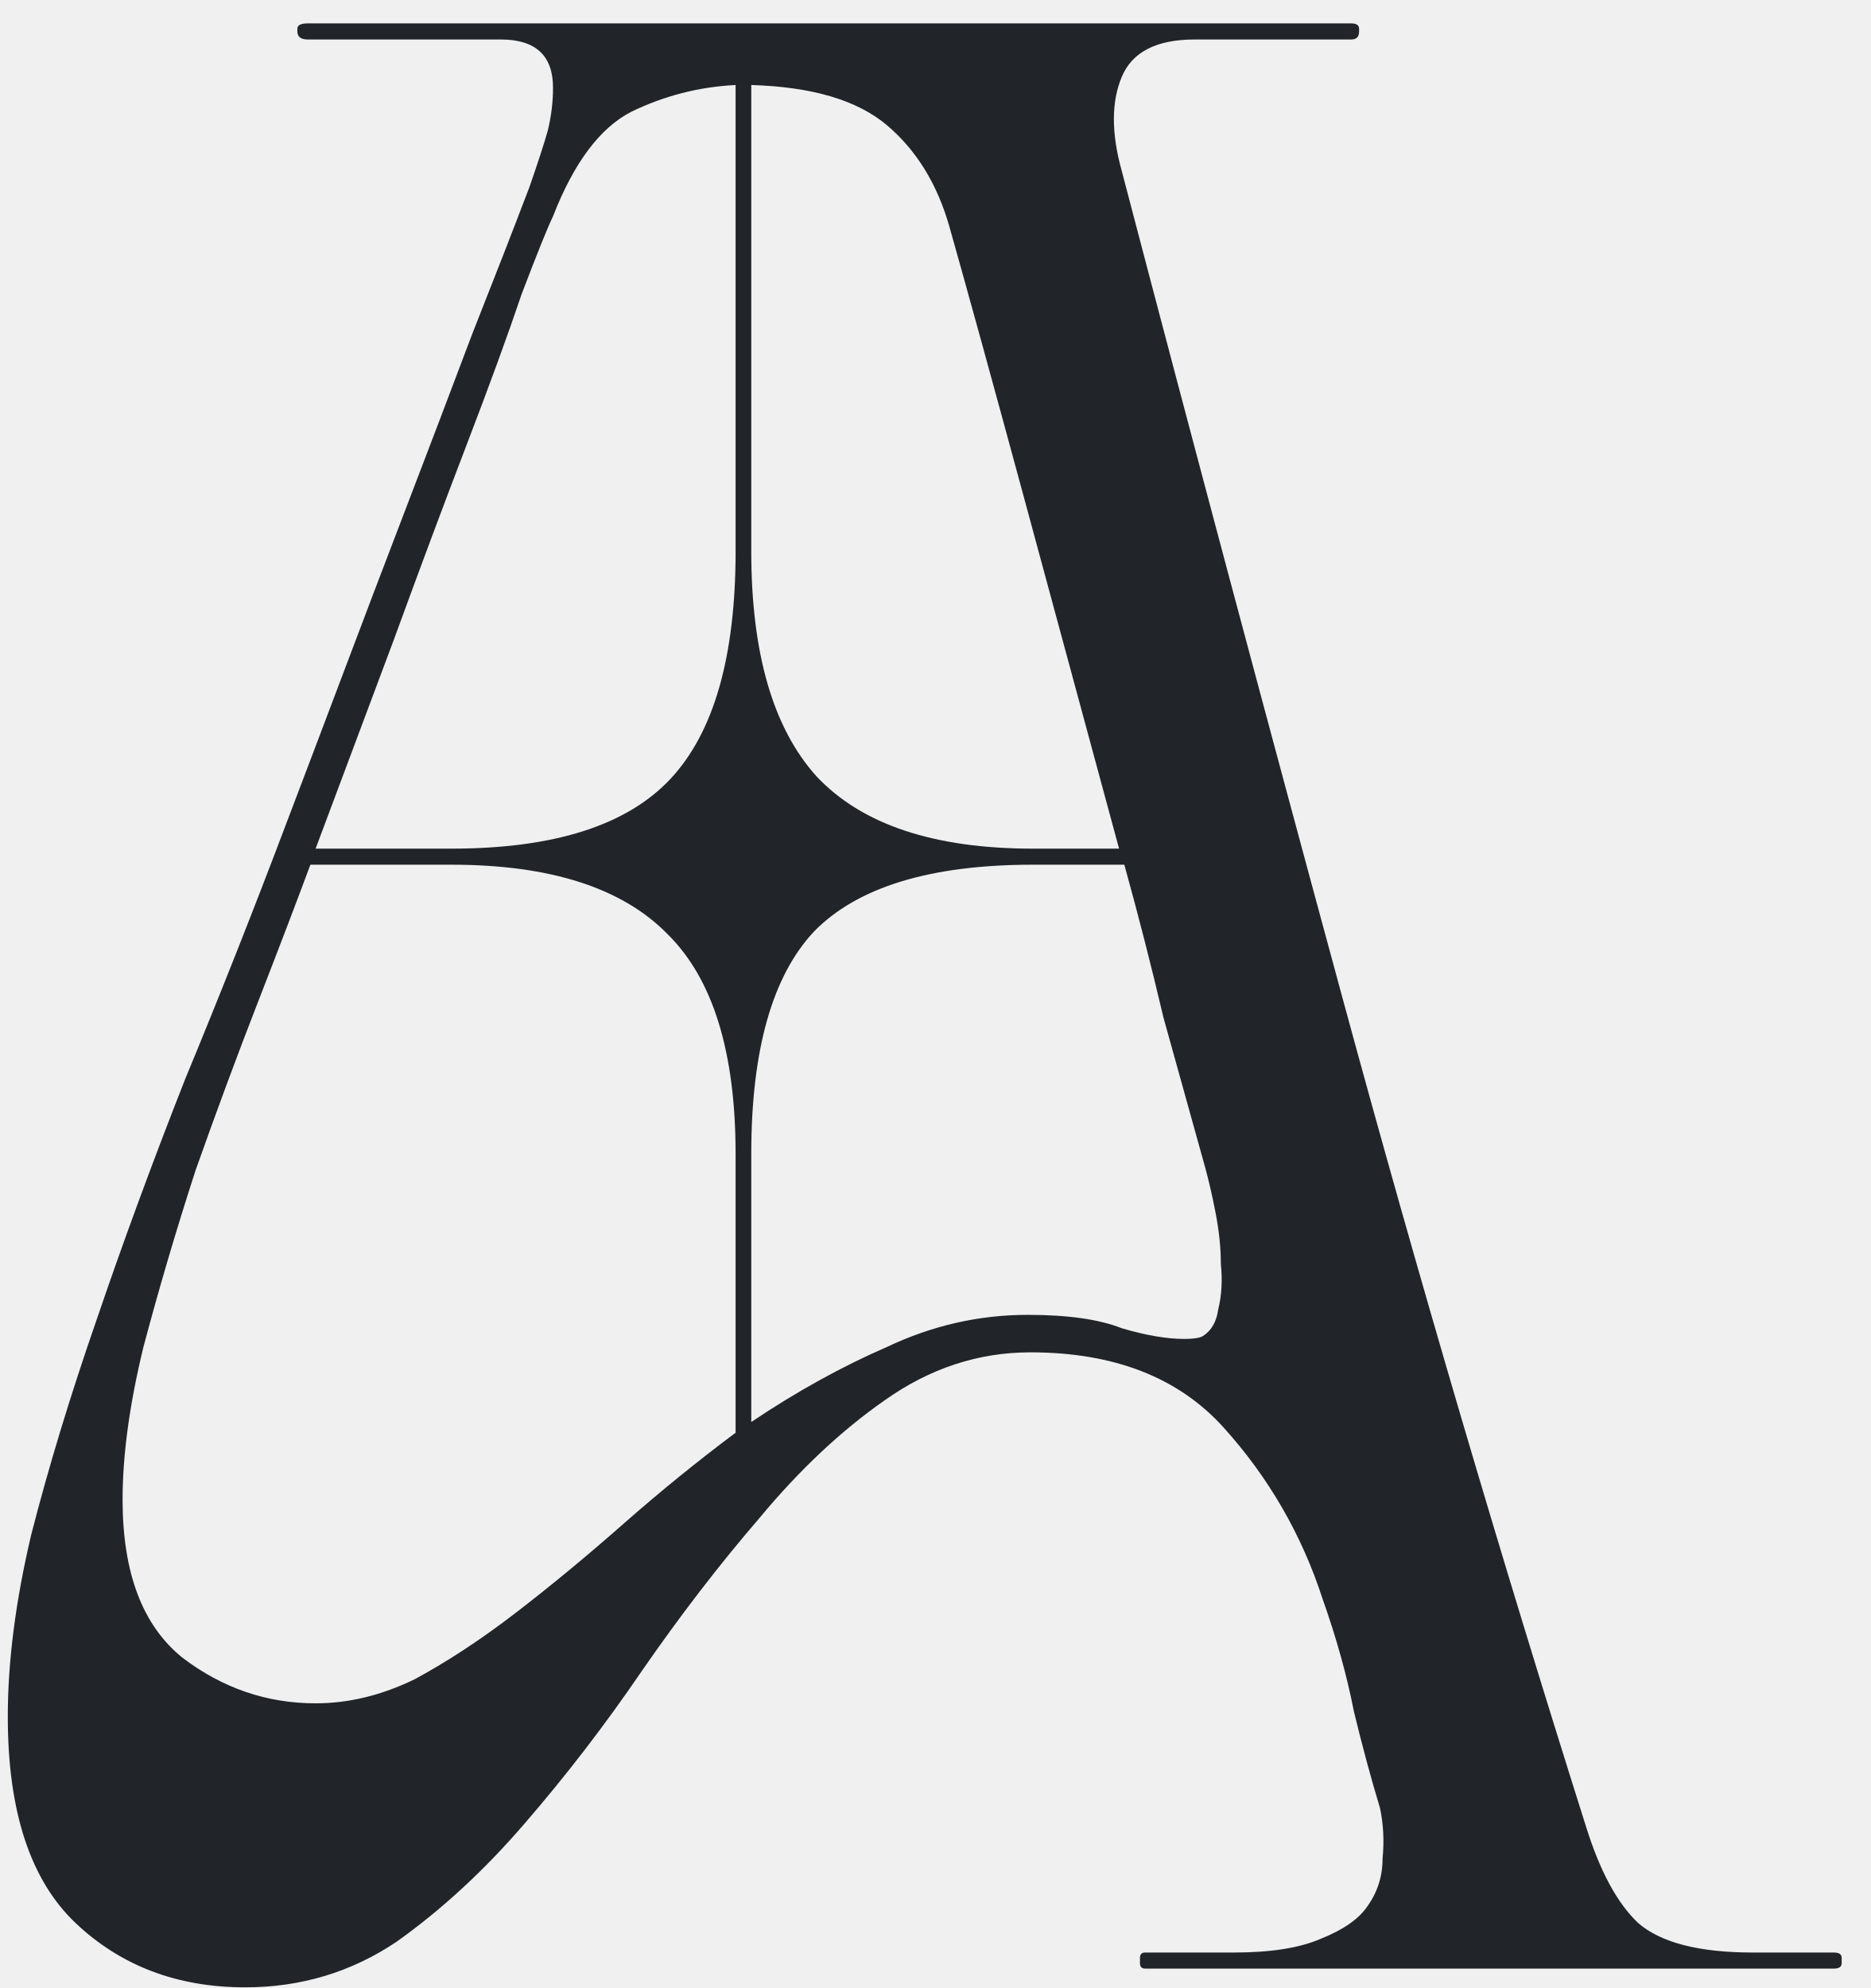
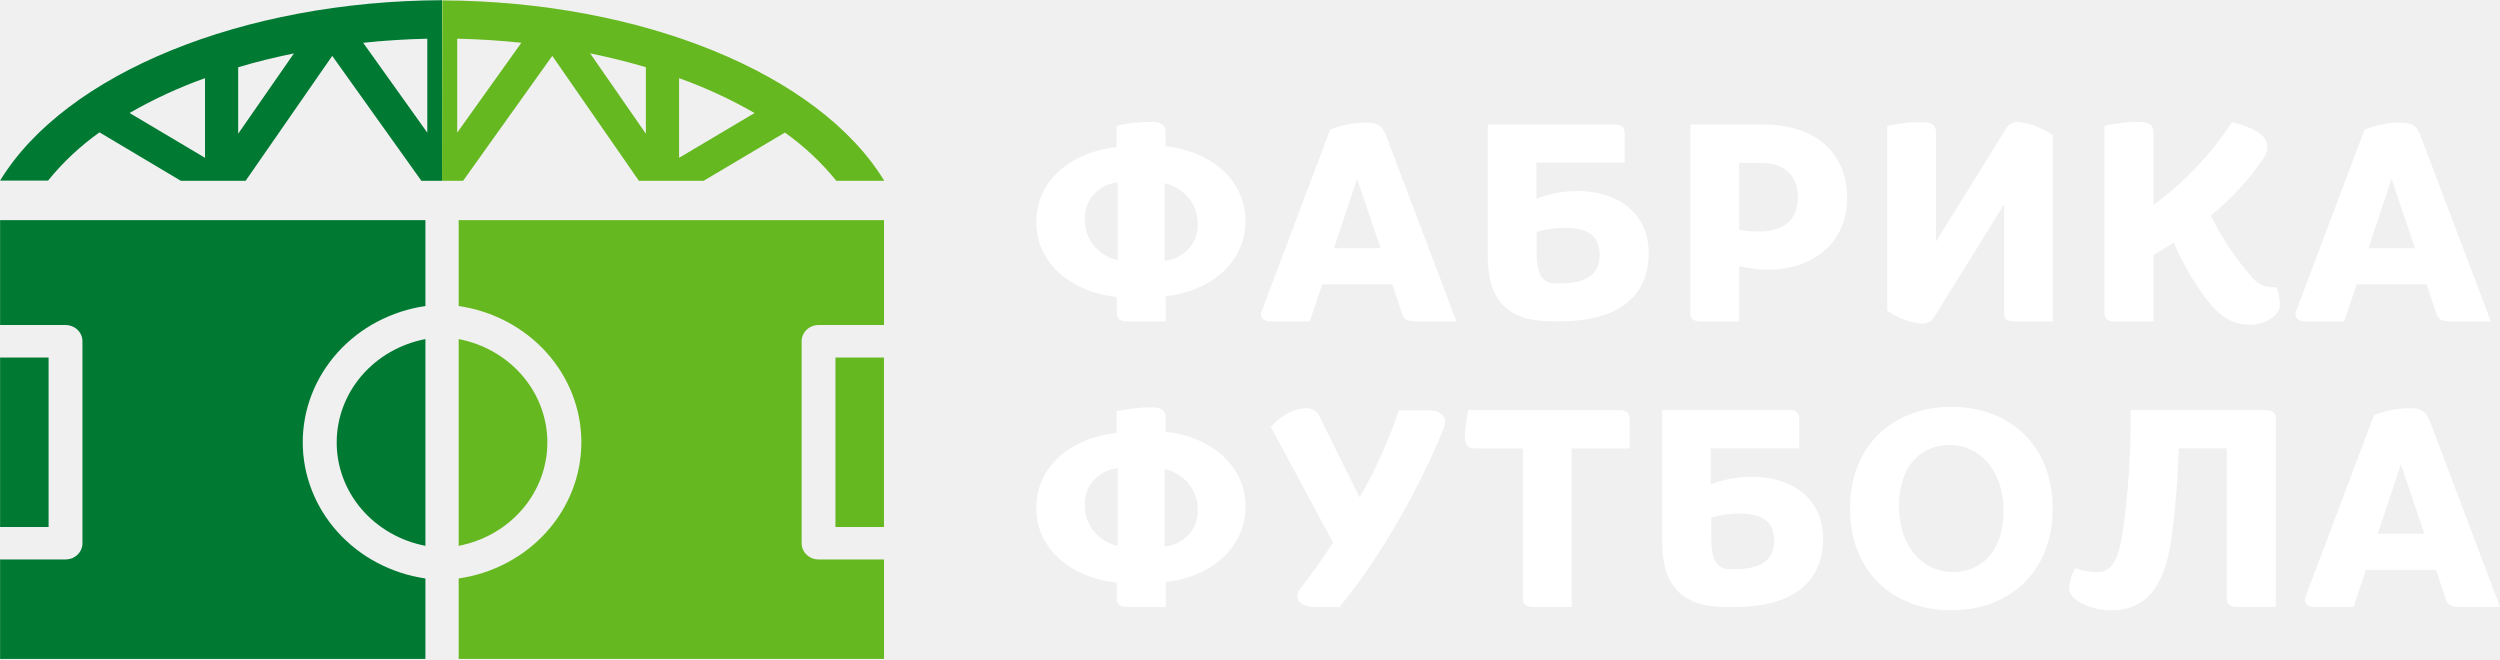
- <svg xmlns="http://www.w3.org/2000/svg" width="48" height="51" viewBox="0 0 48 51" fill="none">
-   <path d="M29.38 50.09C29.291 50.09 29.246 50.135 29.246 50.227V50.364C29.246 50.456 29.291 50.502 29.38 50.502H47.048C47.182 50.502 47.249 50.456 47.249 50.364V50.227C47.249 50.135 47.182 50.09 47.048 50.09H44.974C43.591 50.09 42.609 49.837 42.029 49.334C41.493 48.829 41.047 48.005 40.69 46.859C38.459 39.802 36.385 32.745 34.466 25.689C32.548 18.632 30.651 11.529 28.778 4.381C28.51 3.418 28.51 2.616 28.778 1.975C29.045 1.333 29.67 1.013 30.651 1.013H34.667C34.801 1.013 34.868 0.944 34.868 0.806V0.738C34.868 0.646 34.801 0.6 34.667 0.6H7.897C7.718 0.6 7.629 0.646 7.629 0.738V0.806C7.629 0.944 7.718 1.013 7.897 1.013H12.849C13.741 1.013 14.188 1.425 14.188 2.25C14.188 2.616 14.143 2.983 14.054 3.349C13.964 3.67 13.808 4.151 13.585 4.793C13.184 5.847 12.693 7.107 12.113 8.573C11.578 9.994 11.02 11.46 10.44 12.973C9.86 14.485 9.302 15.951 8.767 17.372C8.231 18.792 7.763 20.029 7.361 21.083C6.513 23.329 5.643 25.528 4.751 27.682C3.903 29.836 3.145 31.898 2.475 33.868C1.806 35.793 1.249 37.626 0.802 39.367C0.401 41.062 0.2 42.62 0.2 44.041C0.2 46.47 0.78 48.234 1.94 49.334C3.1 50.433 4.55 50.983 6.29 50.983C7.718 50.983 9.012 50.594 10.172 49.815C11.332 48.99 12.425 47.982 13.451 46.79C14.522 45.553 15.526 44.247 16.463 42.872C17.445 41.452 18.448 40.146 19.475 38.954C20.501 37.717 21.572 36.709 22.687 35.93C23.847 35.105 25.097 34.693 26.435 34.693C28.577 34.693 30.228 35.334 31.388 36.617C32.548 37.901 33.395 39.367 33.931 41.017C34.288 42.025 34.556 42.987 34.734 43.903C34.957 44.82 35.18 45.645 35.403 46.378C35.492 46.79 35.515 47.226 35.47 47.684C35.47 48.142 35.336 48.554 35.069 48.921C34.846 49.242 34.444 49.517 33.864 49.746C33.328 49.975 32.592 50.09 31.655 50.09H29.38ZM11.578 22.183C14.121 22.183 15.972 22.779 17.132 23.97C18.292 25.116 18.872 26.994 18.872 29.607V36.755C17.891 37.488 16.932 38.267 15.995 39.092C15.058 39.917 14.143 40.673 13.251 41.36C12.358 42.048 11.488 42.62 10.641 43.078C9.793 43.491 8.945 43.697 8.097 43.697C6.848 43.697 5.71 43.308 4.684 42.529C3.658 41.704 3.145 40.352 3.145 38.473C3.145 37.328 3.323 36.022 3.68 34.555C4.082 33.043 4.528 31.531 5.019 30.019C5.554 28.507 6.09 27.063 6.625 25.689C7.16 24.314 7.606 23.145 7.963 22.183H11.578ZM14.188 5.549C14.723 4.174 15.392 3.281 16.195 2.868C17.043 2.456 17.936 2.227 18.872 2.181V14.141C18.872 16.845 18.315 18.792 17.199 19.983C16.084 21.175 14.21 21.771 11.578 21.771H8.097C8.767 19.983 9.436 18.196 10.105 16.409C10.774 14.576 11.399 12.904 11.979 11.392C12.559 9.879 13.028 8.596 13.384 7.542C13.786 6.488 14.054 5.824 14.188 5.549ZM30.919 29.95C31.008 30.271 31.098 30.66 31.187 31.119C31.276 31.577 31.321 32.012 31.321 32.425C31.365 32.837 31.343 33.227 31.254 33.593C31.209 33.914 31.075 34.143 30.852 34.281C30.763 34.326 30.607 34.349 30.384 34.349C29.938 34.349 29.402 34.258 28.778 34.074C28.198 33.845 27.394 33.731 26.368 33.731C25.119 33.731 23.914 34.005 22.754 34.555C21.594 35.059 20.434 35.701 19.274 36.48V29.607C19.274 26.949 19.809 25.047 20.88 23.901C21.996 22.756 23.87 22.183 26.502 22.183H28.845C29.201 23.466 29.536 24.772 29.848 26.101C30.205 27.384 30.562 28.667 30.919 29.95ZM26.502 21.771C23.959 21.771 22.107 21.152 20.947 19.915C19.832 18.677 19.274 16.753 19.274 14.141V2.181C20.836 2.227 21.996 2.571 22.754 3.212C23.513 3.854 24.048 4.724 24.36 5.824C24.851 7.565 25.476 9.834 26.234 12.629C26.993 15.424 27.818 18.471 28.71 21.771H26.502Z" fill="#212529" />
+ <svg xmlns="http://www.w3.org/2000/svg" width="144" height="38" viewBox="0 0 144 38" fill="none">
+   <g clip-path="url(#clip0_1221_8329)">
+     <path d="M67.149 17.059V18.514H64.936C64.516 18.514 64.329 18.353 64.329 18.045V17.107C61.844 16.851 59.689 15.262 59.689 12.784C59.689 10.306 61.844 8.721 64.315 8.478V7.246C64.984 7.09 65.67 7.014 66.359 7.02C66.883 7.02 67.135 7.198 67.135 7.602V8.427C69.598 8.67 71.743 10.272 71.743 12.733C71.743 15.194 69.613 16.803 67.149 17.059ZM64.38 14.985V10.501C63.838 10.56 63.341 10.814 62.989 11.211C62.638 11.608 62.459 12.118 62.49 12.637C62.473 13.176 62.652 13.705 62.996 14.133C63.34 14.561 63.829 14.864 64.38 14.989V14.985ZM67.081 10.535V15.019C67.626 14.965 68.127 14.713 68.483 14.315C68.838 13.917 69.019 13.405 68.988 12.883C68.996 12.346 68.812 11.822 68.465 11.398C68.118 10.974 67.63 10.675 67.081 10.552V10.535Z" fill="white" />
+     <path d="M73.172 18.512C72.813 18.512 72.547 18.286 72.666 17.944L76.617 7.466C77.258 7.207 77.946 7.07 78.642 7.062C79.361 7.062 79.619 7.24 79.842 7.822L83.89 18.512H81.526C81.052 18.512 80.869 18.382 80.769 18.091L80.194 16.38H76.16L75.442 18.516L73.172 18.512ZM78.168 10.297L76.836 14.295H79.519L78.168 10.297Z" fill="white" />
+     <path d="M93.092 7.168C93.411 7.168 93.58 7.346 93.58 7.75V9.369H88.498V11.443C89.249 11.153 90.051 11.005 90.861 11.005C93.225 11.005 94.963 12.299 94.963 14.568C94.963 17.177 93.074 18.505 89.899 18.505H89.36C86.846 18.505 85.696 17.29 85.696 14.781V7.168H93.092ZM89.985 16.317C91.217 16.317 92.14 15.879 92.14 14.716C92.14 13.552 91.447 13.127 90.132 13.127C89.583 13.125 89.037 13.201 88.512 13.353V14.616C88.512 15.814 88.871 16.328 89.59 16.328L89.985 16.317Z" fill="white" />
+     <path d="M97.969 18.515C97.549 18.515 97.362 18.354 97.362 18.046V7.168H101.532C104.538 7.168 106.392 8.756 106.392 11.426C106.392 13.983 104.434 15.534 101.816 15.534C101.263 15.527 100.713 15.456 100.178 15.322V18.515H97.969ZM100.182 13.237C100.572 13.305 100.967 13.337 101.363 13.333C102.682 13.333 103.558 12.686 103.558 11.375C103.558 10.064 102.746 9.383 101.403 9.383H100.171L100.182 13.237Z" fill="white" />
+     <path d="M108.705 7.264C109.372 7.1 110.059 7.024 110.748 7.038C111.273 7.038 111.51 7.216 111.51 7.606V13.922L115.543 7.418C115.613 7.287 115.723 7.18 115.858 7.11C115.994 7.041 116.148 7.012 116.301 7.028C117.005 7.118 117.673 7.38 118.241 7.788V18.515H116.046C115.626 18.515 115.439 18.368 115.439 18.063V11.765L111.406 18.269C111.332 18.395 111.22 18.498 111.086 18.564C110.951 18.63 110.798 18.657 110.648 18.642C109.944 18.558 109.276 18.3 108.708 17.896L108.705 7.264Z" fill="white" />
+     <path d="M127.338 12.415C127.978 13.724 128.801 14.945 129.784 16.043C129.917 16.195 130.081 16.318 130.267 16.405C130.452 16.491 130.655 16.54 130.862 16.546H131.131C131.259 16.884 131.323 17.241 131.318 17.601C131.318 18.117 130.557 18.703 129.58 18.703C128.603 18.703 127.841 18.2 127.166 17.334C126.37 16.292 125.713 15.161 125.209 13.966C124.849 14.209 124.383 14.482 124.045 14.677V18.515H121.825C121.405 18.515 121.218 18.354 121.218 18.046V7.25C121.892 7.094 122.583 7.019 123.276 7.024C123.783 7.024 124.034 7.202 124.034 7.606V11.816C125.833 10.487 127.37 8.864 128.574 7.024C130.162 7.479 130.6 7.897 130.6 8.482C130.589 8.707 130.513 8.925 130.381 9.112C129.543 10.35 128.518 11.463 127.338 12.415Z" fill="white" />
+     <path d="M132.755 18.512C132.396 18.512 132.13 18.286 132.248 17.944L136.199 7.466C136.84 7.207 137.528 7.07 138.225 7.062C138.943 7.062 139.205 7.24 139.424 7.822L143.472 18.512H141.109C140.635 18.512 140.452 18.382 140.348 18.091L139.773 16.38H135.743L135.025 18.516L132.755 18.512ZM137.751 10.297L136.418 14.295H139.101L137.751 10.297Z" fill="white" />
+     <path d="M67.149 33.522V34.963H64.936C64.516 34.963 64.329 34.802 64.329 34.494V33.556C61.844 33.31 59.689 31.725 59.689 29.247C59.689 26.768 61.844 25.183 64.315 24.94V23.691C64.984 23.535 65.67 23.46 66.359 23.465C66.883 23.465 67.135 23.643 67.135 24.047V24.872C69.598 25.115 71.743 26.717 71.743 29.178C71.743 31.639 69.613 33.275 67.149 33.522ZM64.38 31.448V26.963C63.838 27.021 63.34 27.275 62.988 27.672C62.637 28.07 62.459 28.581 62.49 29.099C62.474 29.638 62.653 30.166 62.997 30.593C63.341 31.021 63.83 31.323 64.38 31.448ZM67.081 26.998V31.482C67.626 31.427 68.127 31.175 68.483 30.777C68.838 30.38 69.019 29.867 68.988 29.346C68.997 28.808 68.813 28.283 68.466 27.858C68.119 27.433 67.63 27.135 67.081 27.011V26.998Z" fill="white" />
+     <path d="M75.704 34.964C75.047 34.964 74.724 34.656 74.724 34.317C74.74 34.162 74.805 34.015 74.911 33.896C75.518 33.119 76.161 32.212 76.785 31.257L73.194 24.585C73.851 23.874 74.613 23.518 75.169 23.518C75.356 23.495 75.545 23.537 75.703 23.634C75.86 23.732 75.977 23.88 76.031 24.052L78.312 28.652C79.236 27.052 79.993 25.37 80.575 23.631H82.245C82.902 23.631 83.24 23.904 83.24 24.315C83.233 24.421 83.21 24.524 83.171 24.623C81.907 27.813 79.609 32.007 77.145 34.971L75.704 34.964Z" fill="white" />
+     <path d="M88.329 34.962C87.909 34.962 87.722 34.815 87.722 34.511V25.83H84.939C84.579 25.83 84.382 25.635 84.382 25.2C84.396 24.672 84.458 24.146 84.569 23.629H93.379C93.699 23.629 93.868 23.807 93.868 24.211V25.83H90.527V34.962H88.329Z" fill="white" />
+     <path d="M103.148 23.625C103.468 23.625 103.637 23.803 103.637 24.207V25.826H98.544V27.9C99.294 27.61 100.097 27.462 100.907 27.462C103.27 27.462 105.009 28.756 105.009 31.025C105.009 33.634 103.119 34.962 99.944 34.962H99.406C96.891 34.962 95.742 33.747 95.742 31.238V23.625H103.148ZM100.041 32.775C101.273 32.775 102.196 32.336 102.196 31.173C102.196 30.009 101.503 29.584 100.189 29.584C99.64 29.582 99.094 29.658 98.569 29.81V31.073C98.569 32.271 98.928 32.785 99.646 32.785L100.041 32.775Z" fill="white" />
+     <path d="M112.401 35.154C109.168 35.154 106.561 33.049 106.561 29.294C106.561 25.539 109.161 23.434 112.401 23.434C115.64 23.434 118.234 25.539 118.234 29.294C118.234 33.049 115.622 35.154 112.401 35.154ZM115.407 29.42C115.407 27.072 114.006 25.631 112.3 25.631C110.748 25.631 109.38 26.716 109.38 29.16C109.38 31.508 110.781 32.949 112.487 32.949C114.038 32.953 115.403 31.868 115.403 29.424L115.407 29.42Z" fill="white" />
+     <path d="M130.478 23.625C130.898 23.625 131.085 23.786 131.085 24.094V34.958H128.872C128.452 34.958 128.265 34.811 128.265 34.507V25.829H125.496C125.444 27.6 125.297 29.368 125.058 31.125C124.638 33.99 123.47 35.157 121.599 35.157C120.417 35.157 119.186 34.541 119.186 33.942C119.189 33.514 119.313 33.094 119.545 32.727C119.936 32.878 120.354 32.955 120.777 32.953C121.52 32.953 121.958 32.532 122.246 30.782C122.594 28.412 122.752 26.019 122.72 23.625H130.478Z" fill="white" />
+     <path d="M133.297 34.962C132.938 34.962 132.672 34.736 132.791 34.393L136.742 23.916C137.383 23.656 138.071 23.519 138.767 23.512C139.486 23.512 139.748 23.69 139.967 24.272L144 34.958H141.651C141.177 34.958 140.994 34.828 140.89 34.537L140.315 32.826H136.282L135.564 34.962H133.297ZM138.293 26.746L136.961 30.744H139.644L138.293 26.746Z" fill="white" />
+     <path d="M50.916 20.594H48.122V30.355H50.916V20.594Z" fill="#66B821" />
+     <path d="M31.527 25.476C31.526 24.075 31.017 22.718 30.087 21.635C29.156 20.552 27.861 19.808 26.42 19.531V31.439C27.864 31.161 29.162 30.415 30.093 29.328C31.024 28.24 31.531 26.879 31.527 25.476Z" fill="#66B821" />
+     <path d="M26.42 12.68V17.627C28.387 17.915 30.181 18.864 31.477 20.303C32.773 21.743 33.486 23.577 33.486 25.473C33.486 27.37 32.773 29.204 31.477 30.643C30.181 32.082 28.387 33.032 26.42 33.32V37.954H50.919V32.226H47.15C47.022 32.225 46.894 32.201 46.776 32.154C46.657 32.106 46.55 32.037 46.459 31.95C46.369 31.863 46.297 31.761 46.248 31.647C46.199 31.534 46.175 31.413 46.175 31.29V19.657C46.175 19.534 46.199 19.413 46.248 19.299C46.297 19.186 46.369 19.083 46.459 18.996C46.55 18.909 46.657 18.84 46.776 18.793C46.894 18.746 47.022 18.721 47.15 18.721H50.919V12.68H26.42Z" fill="#66B821" />
+     <path d="M2.799 20.594H0.005V30.355H2.799V20.594Z" fill="#007A32" />
+     <path d="M19.394 25.476C19.395 24.075 19.904 22.718 20.835 21.634C21.767 20.551 23.063 19.808 24.504 19.531V31.439C23.059 31.162 21.761 30.416 20.829 29.329C19.897 28.241 19.39 26.879 19.394 25.476Z" fill="#007A32" />
+     <path d="M24.504 12.68V17.627C22.537 17.915 20.743 18.864 19.447 20.303C18.151 21.743 17.438 23.577 17.438 25.473C17.438 27.37 18.151 29.204 19.447 30.643C20.743 32.082 22.537 33.032 24.504 33.32V37.954H0.005V32.226H3.774C3.903 32.225 4.03 32.201 4.148 32.154C4.267 32.106 4.375 32.037 4.465 31.95C4.556 31.863 4.627 31.761 4.676 31.647C4.725 31.534 4.75 31.413 4.749 31.29V19.657C4.75 19.534 4.725 19.413 4.676 19.299C4.627 19.186 4.556 19.083 4.465 18.996C4.375 18.909 4.267 18.84 4.148 18.793C4.03 18.746 3.903 18.721 3.774 18.721H0.005V12.68H24.504Z" fill="#007A32" />
+     <path d="M25.462 0.012C13.987 0.06 3.774 4.223 0.005 10.403H2.768C3.618 9.352 4.615 8.417 5.731 7.624L10.421 10.416H14.146L19.137 3.219L24.273 10.416H25.472L25.462 0.012ZM11.809 9.089L7.462 6.508C8.844 5.714 10.299 5.042 11.809 4.501V9.089ZM13.719 7.702V3.874C14.735 3.568 15.825 3.3 16.929 3.077L13.719 7.702ZM20.918 2.464C22.13 2.335 23.369 2.258 24.612 2.229V7.64L20.918 2.464Z" fill="#007A32" />
+     <path d="M25.462 10.415H26.674L31.811 3.218L36.802 10.415H40.527L45.21 7.636C46.326 8.428 47.323 9.363 48.172 10.415H50.935C47.167 4.235 36.954 0.072 25.479 0.023L25.462 10.415ZM39.115 4.503C40.625 5.044 42.08 5.716 43.462 6.51L39.115 9.091V4.503ZM33.992 3.073C35.095 3.299 36.172 3.567 37.202 3.87V7.701L33.992 3.073ZM26.335 7.639V2.228C27.578 2.257 28.817 2.334 30.03 2.463L26.335 7.639Z" fill="#66B821" />
+   </g>
+   <defs>
+     <clipPath id="clip0_1221_8329">
+       <rect width="144" height="38" fill="white" />
+     </clipPath>
+   </defs>
</svg>
